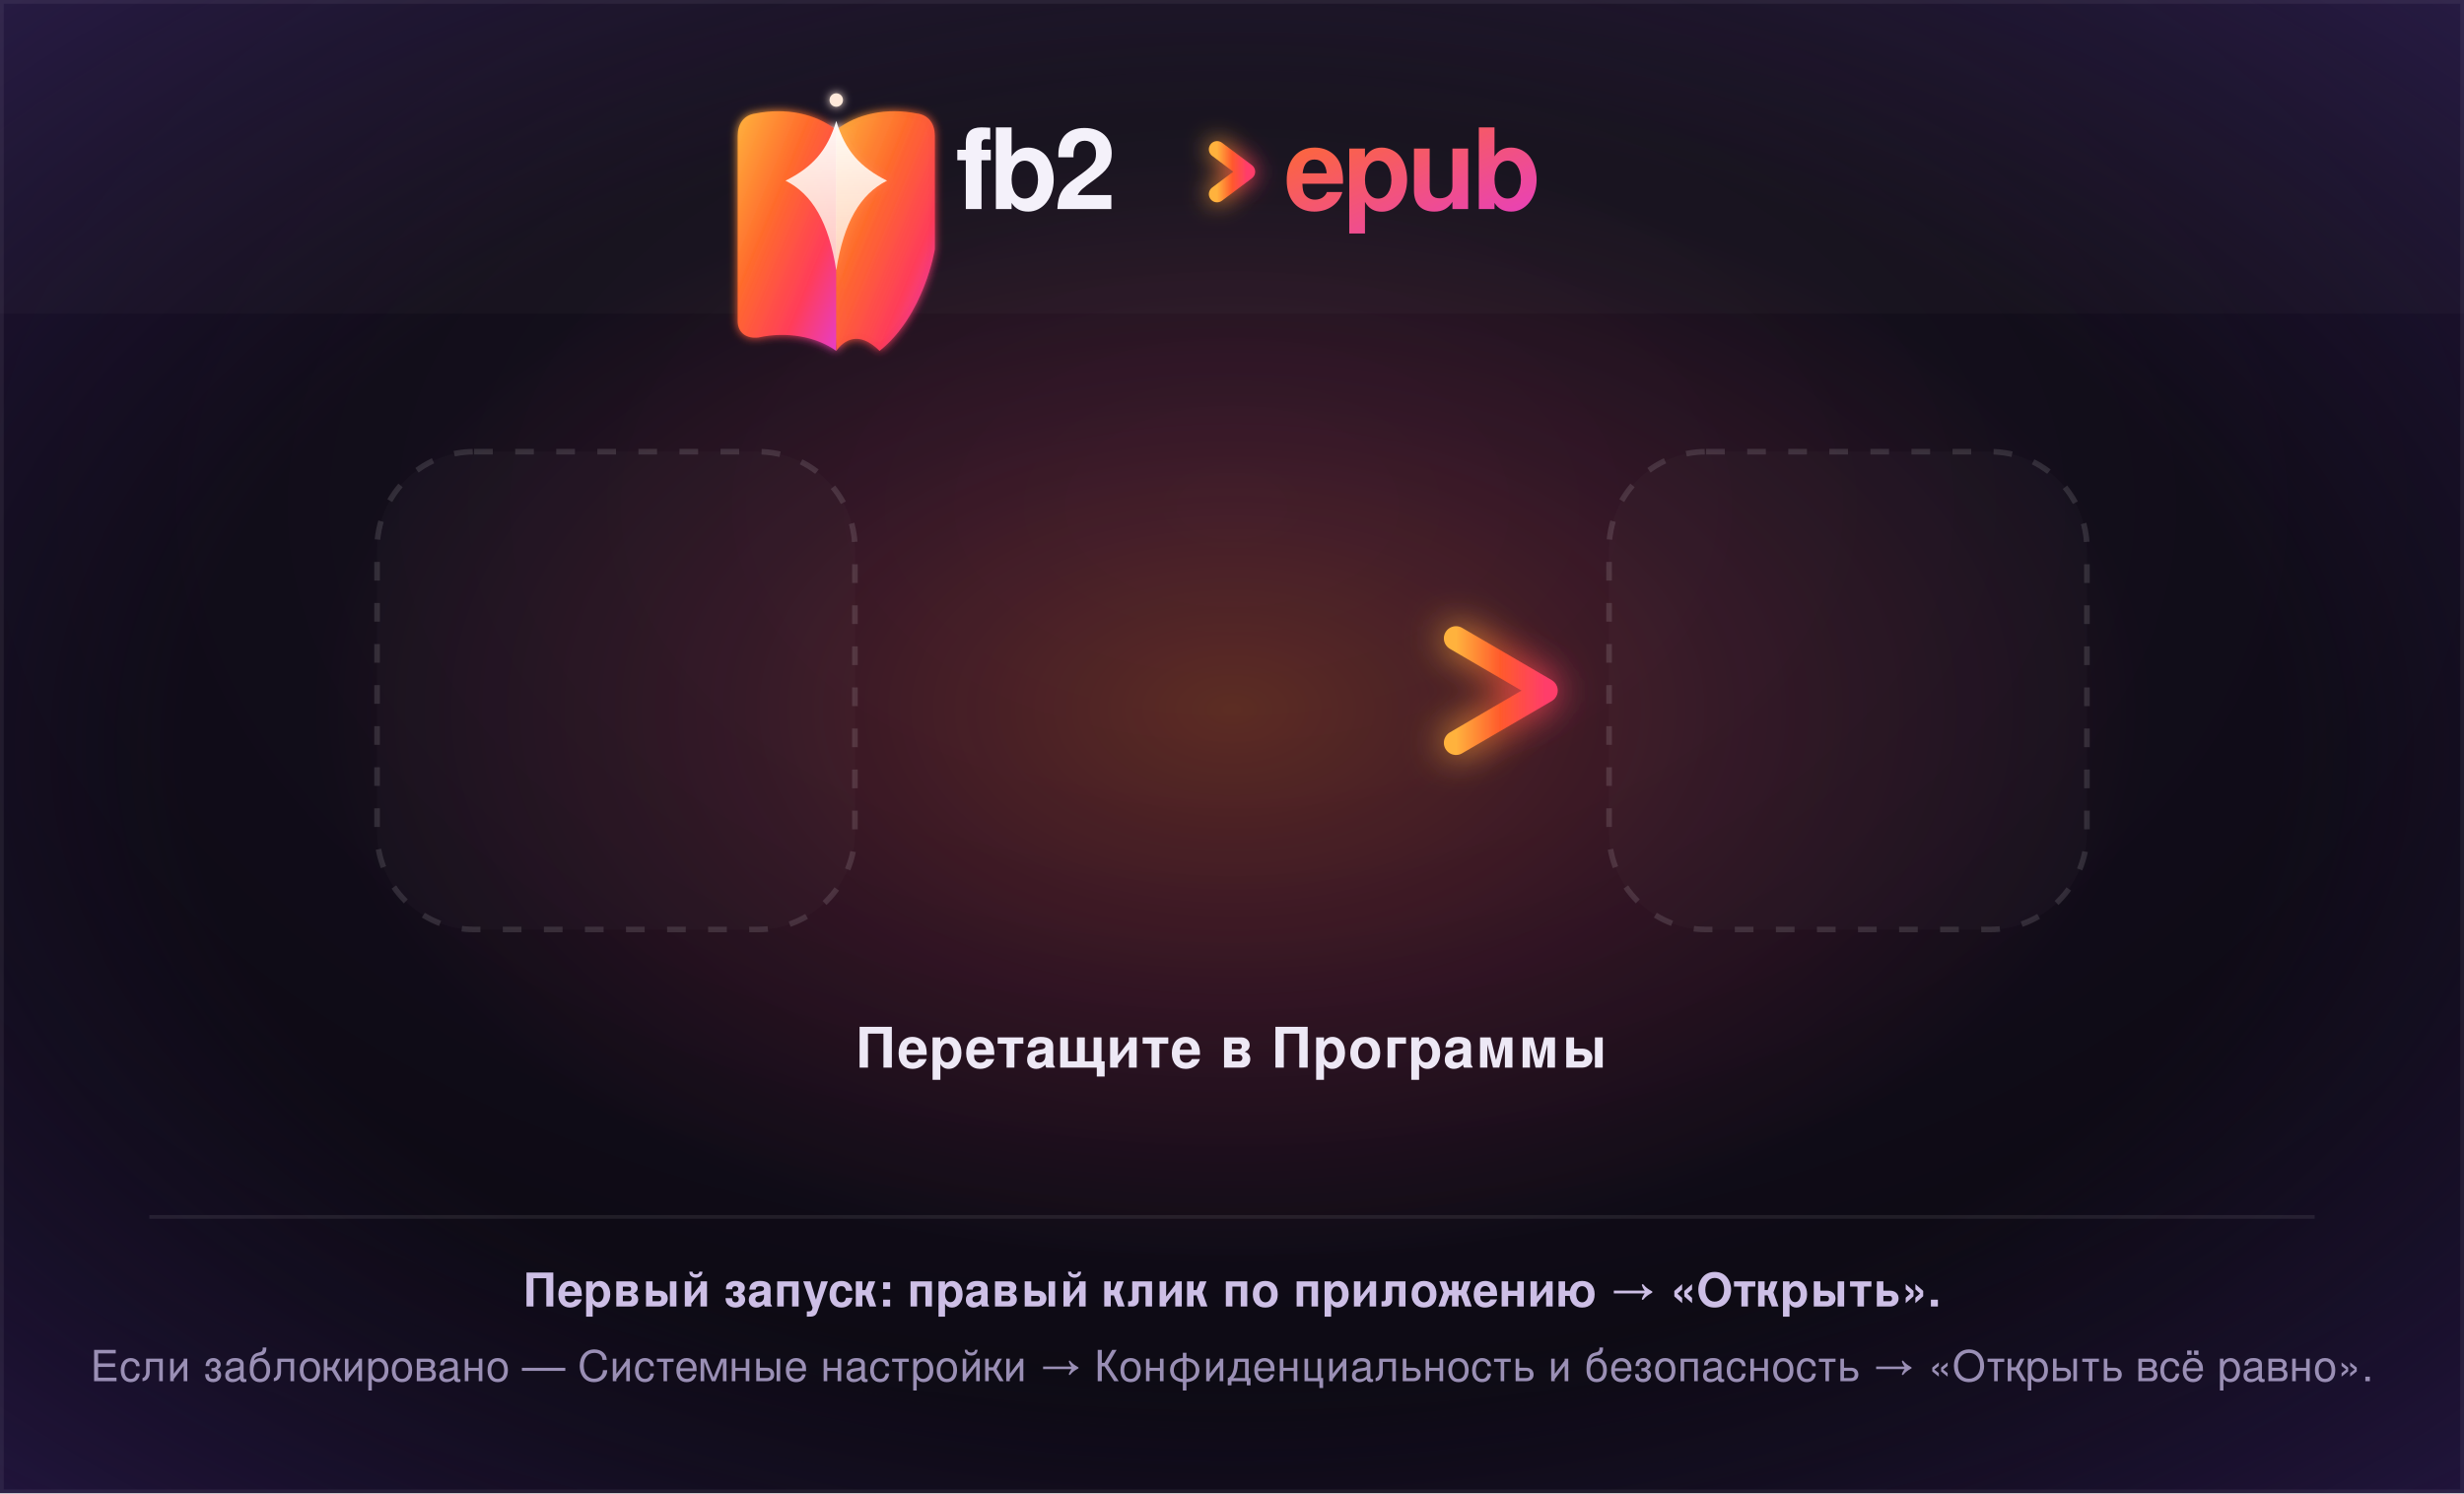
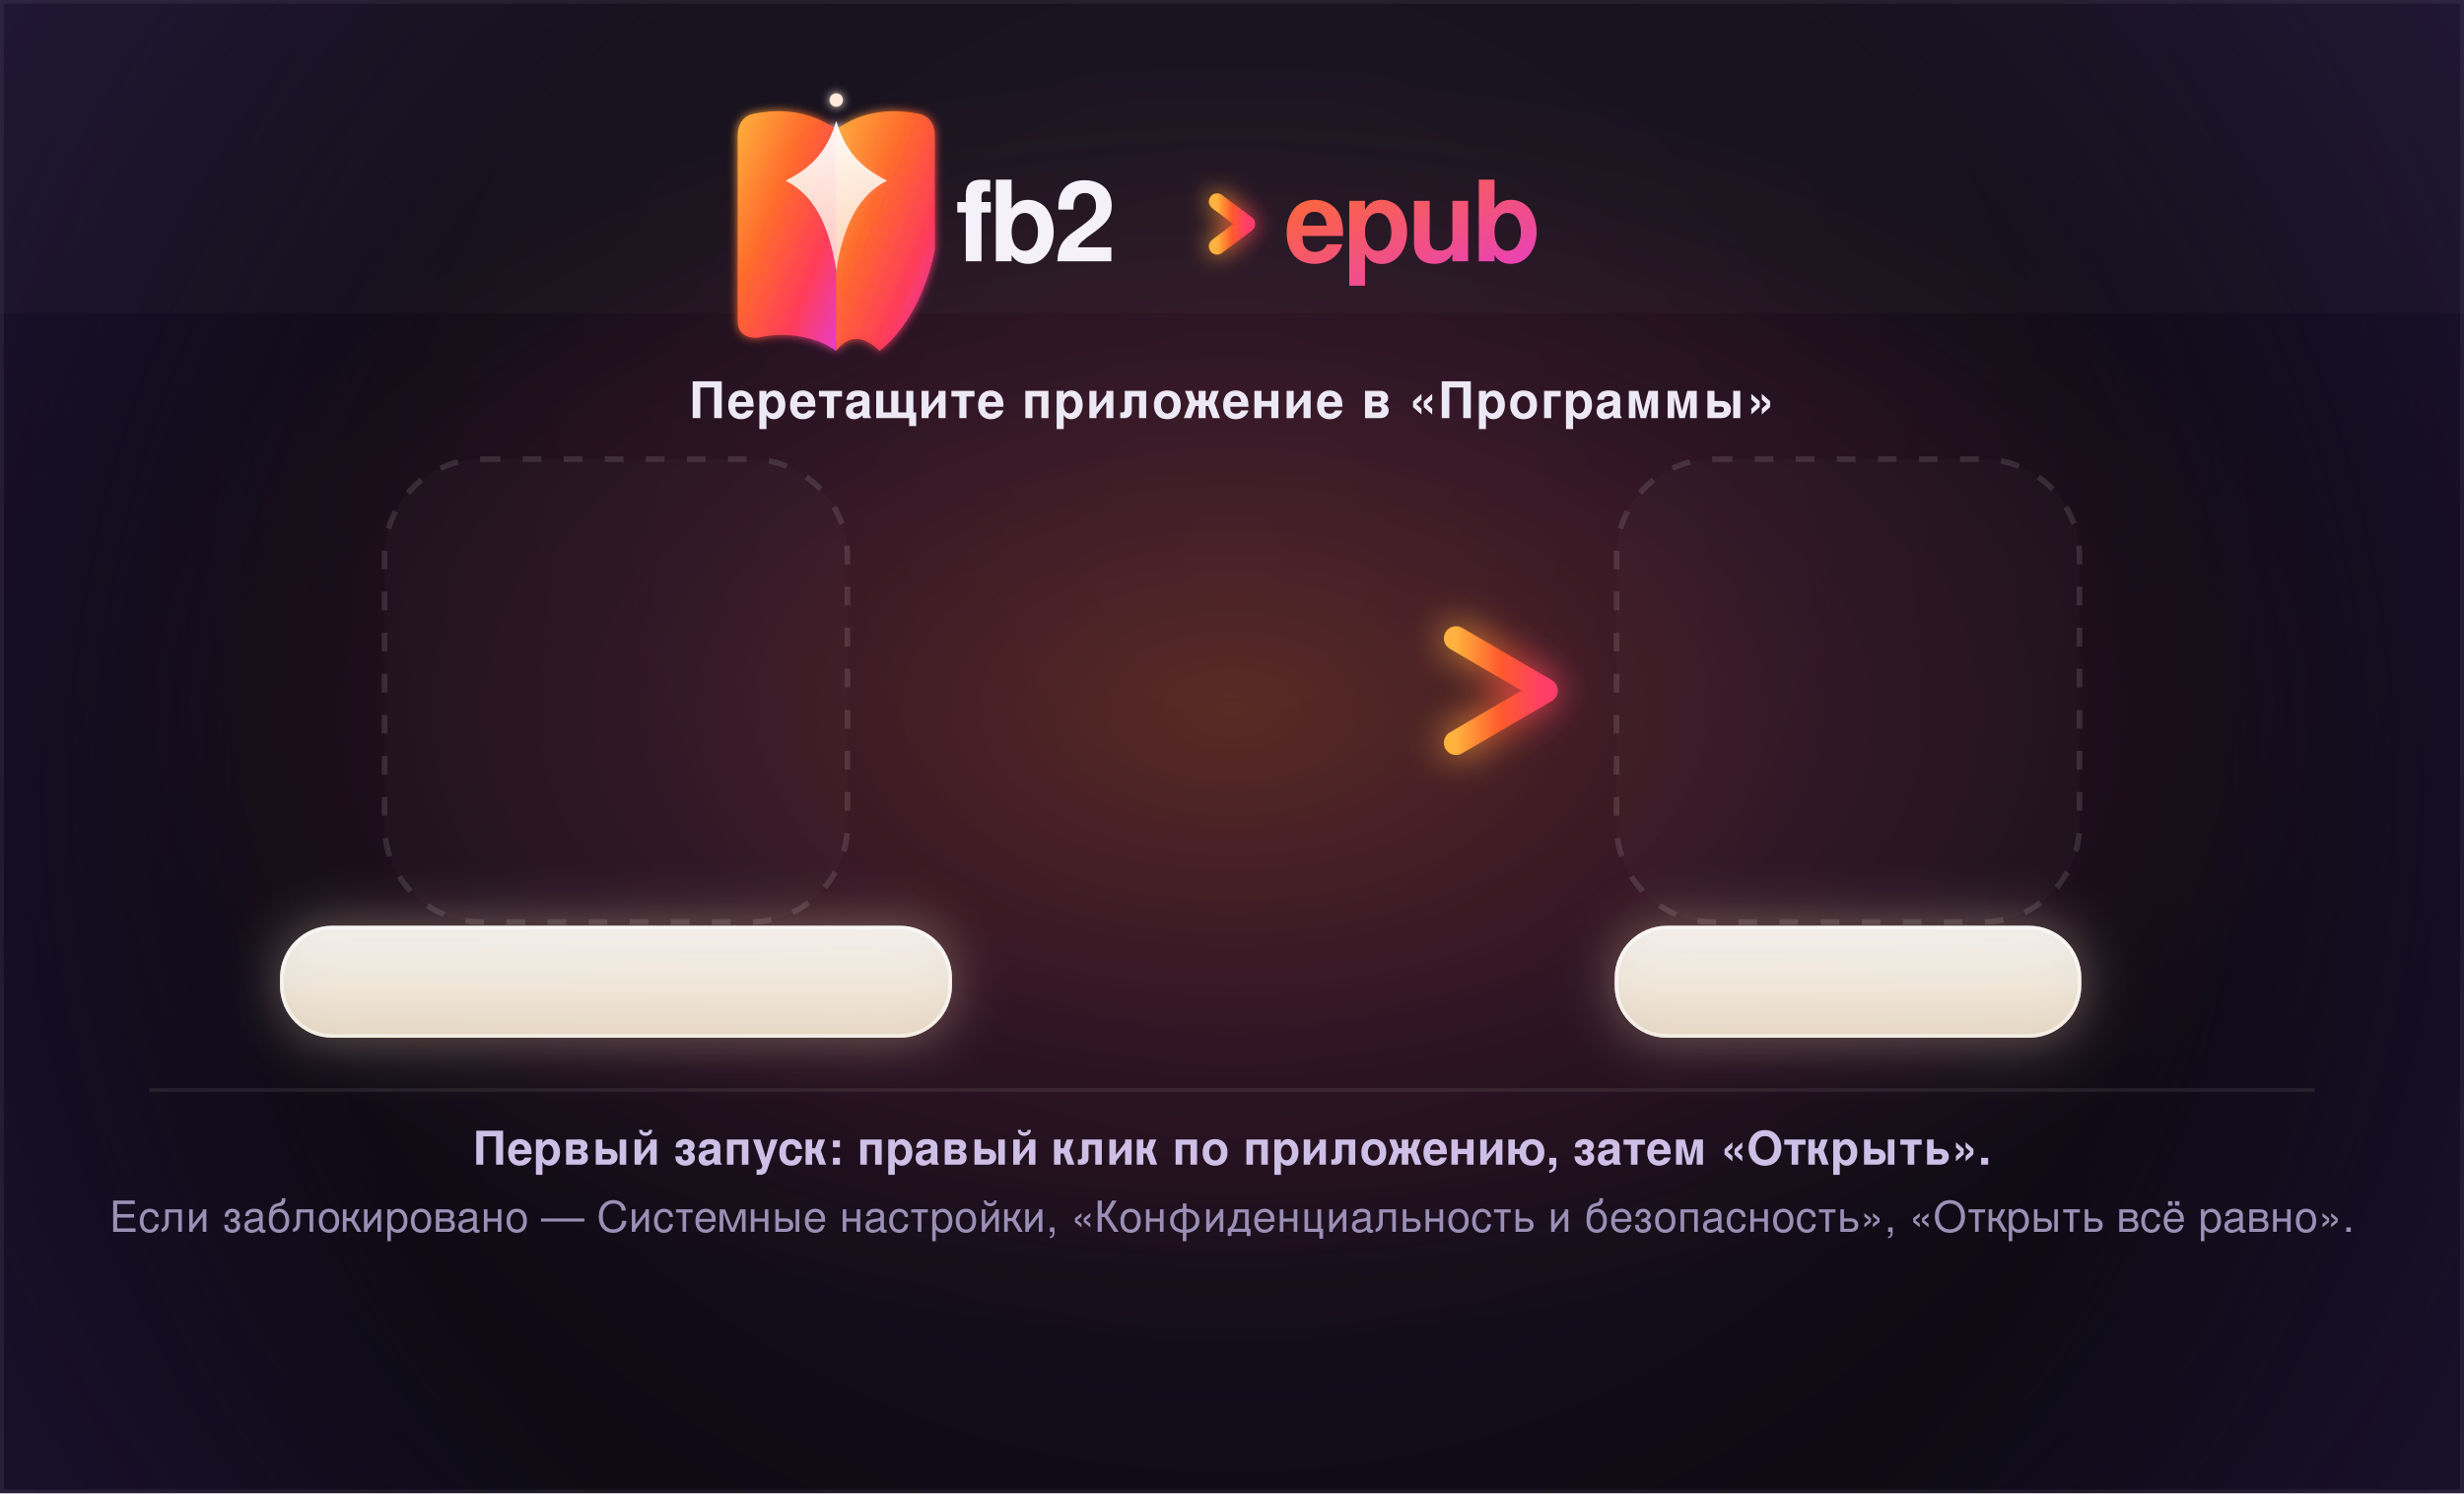
<svg xmlns="http://www.w3.org/2000/svg" width="660" height="400" viewBox="0 0 660 400" role="img" aria-label="fb2-to-epub DMG installer background">
  <defs>
-     <radialGradient id="bg-base" cx="50%" cy="34%" r="86%">
+     <radialGradient id="bg-base" gradientUnits="userSpaceOnUse" cx="330" cy="150" r="470">
      <stop offset="0%" stop-color="#1A1422" />
-       <stop offset="52%" stop-color="#100C18" />
+       <stop offset="42%" stop-color="#120D1A" />
+       <stop offset="74%" stop-color="#0C0A12" />
      <stop offset="100%" stop-color="#08080C" />
    </radialGradient>
-     <radialGradient id="bg-edge" cx="50%" cy="50%" r="70%">
-       <stop offset="60%" stop-color="#3A1E66" stop-opacity="0" />
+     <radialGradient id="bg-edge" gradientUnits="userSpaceOnUse" cx="330" cy="210" r="430">
+       <stop offset="58%" stop-color="#3A1E66" stop-opacity="0" />
      <stop offset="100%" stop-color="#42257E" stop-opacity="0.40" />
    </radialGradient>
    <radialGradient id="bg-warmbloom" cx="50%" cy="50%" r="50%">
-       <stop offset="0%" stop-color="#FF6B2C" stop-opacity="0.30" />
-       <stop offset="55%" stop-color="#FF3D5A" stop-opacity="0.12" />
+       <stop offset="0%" stop-color="#FF6B2C" stop-opacity="0.28" />
+       <stop offset="55%" stop-color="#FF3D5A" stop-opacity="0.11" />
      <stop offset="100%" stop-color="#FF3D5A" stop-opacity="0" />
    </radialGradient>
    <linearGradient id="warm" x1="0%" y1="0%" x2="100%" y2="100%">
      <stop offset="0%" stop-color="#FFB23D" />
      <stop offset="38%" stop-color="#FF6B2C" />
      <stop offset="72%" stop-color="#FF3D5A" />
      <stop offset="100%" stop-color="#E63CC8" />
    </linearGradient>
    <linearGradient id="warm-h" x1="0%" y1="0%" x2="100%" y2="0%">
      <stop offset="0%" stop-color="#FFB23D" />
      <stop offset="50%" stop-color="#FF5A2C" />
      <stop offset="100%" stop-color="#FF3D6A" />
    </linearGradient>
    <linearGradient id="warm-epub" x1="0%" y1="0%" x2="100%" y2="100%">
      <stop offset="0%" stop-color="#FF6B2C" />
      <stop offset="100%" stop-color="#E63CC8" />
    </linearGradient>
    <linearGradient id="sheen" x1="0%" y1="0%" x2="0%" y2="100%">
      <stop offset="0%" stop-color="#FFFFFF" stop-opacity="0.95" />
      <stop offset="100%" stop-color="#FFE9DA" stop-opacity="0.80" />
    </linearGradient>
+     <linearGradient id="plate-fill" x1="0%" y1="0%" x2="0%" y2="100%">
+       <stop offset="0%" stop-color="#FFFDF9" />
+       <stop offset="55%" stop-color="#FBF2E4" />
+       <stop offset="100%" stop-color="#F2E4CE" />
+     </linearGradient>
    <filter id="glow-s" x="-80%" y="-80%" width="260%" height="260%">
      <feGaussianBlur stdDeviation="3.2" result="b" />
      <feMerge>
        <feMergeNode in="b" />
        <feMergeNode in="SourceGraphic" />
      </feMerge>
    </filter>
    <filter id="glow-arrow" x="-60%" y="-60%" width="220%" height="220%">
      <feGaussianBlur stdDeviation="5" result="b" />
      <feMerge>
        <feMergeNode in="b" />
        <feMergeNode in="SourceGraphic" />
      </feMerge>
    </filter>
+     <filter id="plate-halo" x="-60%" y="-120%" width="220%" height="340%">
+       <feGaussianBlur stdDeviation="7" />
+     </filter>
  </defs>
  <style>
    .sans { font-family: -apple-system, BlinkMacSystemFont, "SF Pro Display", "SF Pro Text", "Helvetica Neue", Helvetica, Arial, sans-serif; }
  </style>
  <rect x="0" y="0" width="660" height="400" fill="url(#bg-base)" />
  <rect x="0" y="0" width="660" height="400" fill="url(#bg-edge)" />
-   <ellipse cx="330" cy="190" rx="250" ry="150" fill="url(#bg-warmbloom)" />
+   <ellipse cx="330" cy="190" rx="300" ry="172" fill="url(#bg-warmbloom)" />
  <rect x="0.5" y="0.5" width="659" height="399" fill="none" stroke="#FFFFFF" stroke-opacity="0.06" rx="0" />
  <rect x="0" y="0" width="660" height="84" fill="#FFFFFF" opacity="0.022" />
  <g transform="translate(204,26) scale(0.40)" filter="url(#glow-s)">
    <path d="M50 22              C 36 11, 16 7, -4 11              C -12 12, -16 18, -16 26              L -16 150              C -16 158, -10 162, -2 161              C 16 157, 36 160, 50 170 Z" fill="url(#warm)" />
    <path d="M50 22              C 64 11, 84 7, 104 11              C 112 12, 116 18, 116 26              L 116 102              C 116 102, 109 146, 79 170              C 65 156, 55 163, 50 170 Z" fill="url(#warm)" opacity="0.95" />
    <path d="M50 16              C 56 36, 66 47, 84 56              C 66 65, 55 84, 50 116              C 45 84, 34 65, 16 56              C 34 47, 44 36, 50 16 Z" fill="url(#sheen)" />
    <circle cx="50" cy="2" r="4.5" fill="#FFE9DA" />
  </g>
-   <text x="256" y="56" class="sans" font-size="30" font-weight="700" letter-spacing="-1" fill="#F4F1FA">fb2</text>
+   <text x="256" y="70" class="sans" font-size="30" font-weight="700" letter-spacing="-1" fill="#F4F1FA">fb2</text>
  <g filter="url(#glow-s)">
-     <path d="M312 46 L332 46" stroke="url(#warm-h)" stroke-width="4.4" stroke-linecap="round" />
-     <path d="M326 40 L334 46 L326 52" stroke="url(#warm-h)" stroke-width="4.4" stroke-linecap="round" stroke-linejoin="round" fill="none" />
+     <path d="M312 60 L332 60" stroke="url(#warm-h)" stroke-width="4.4" stroke-linecap="round" />
+     <path d="M326 54 L334 60 L326 66" stroke="url(#warm-h)" stroke-width="4.4" stroke-linecap="round" stroke-linejoin="round" fill="none" />
  </g>
-   <text x="344" y="56" class="sans" font-size="30" font-weight="700" letter-spacing="-1" fill="url(#warm-epub)">epub</text>
+   <text x="344" y="70" class="sans" font-size="30" font-weight="700" letter-spacing="-1" fill="url(#warm-epub)">epub</text>
+   <text x="330" y="112" class="sans" font-size="13.5" font-weight="600" letter-spacing="0.4" text-anchor="middle" fill="#EDE8F5">Перетащите приложение в «Программы»</text>
  <g opacity="0.9">
-     <rect x="101" y="121" width="128" height="128" rx="26" fill="#FFFFFF" fill-opacity="0.018" stroke="#FFFFFF" stroke-opacity="0.14" stroke-width="1.5" stroke-dasharray="5 6" />
+     <rect x="103" y="123" width="124" height="124" rx="26" fill="#FFFFFF" fill-opacity="0.018" stroke="#FFFFFF" stroke-opacity="0.13" stroke-width="1.5" stroke-dasharray="5 6" />
  </g>
  <g opacity="0.9">
-     <rect x="431" y="121" width="128" height="128" rx="26" fill="#FFFFFF" fill-opacity="0.018" stroke="#FFFFFF" stroke-opacity="0.14" stroke-width="1.5" stroke-dasharray="5 6" />
-     <text x="495" y="241" class="sans" font-size="11" font-weight="600" letter-spacing="0.4" text-anchor="middle" fill="#8A7FA6" opacity="0.0">Программы</text>
+     <rect x="433" y="123" width="124" height="124" rx="26" fill="#FFFFFF" fill-opacity="0.018" stroke="#FFFFFF" stroke-opacity="0.13" stroke-width="1.5" stroke-dasharray="5 6" />
  </g>
  <g filter="url(#glow-arrow)">
    <path d="M247 185 L405 185" stroke="url(#warm-h)" stroke-width="6.5" stroke-linecap="round" />
    <path d="M390 171 L414 185 L390 199" stroke="url(#warm-h)" stroke-width="6.5" stroke-linecap="round" stroke-linejoin="round" fill="none" />
  </g>
-   <text x="330" y="286" class="sans" font-size="15" font-weight="600" letter-spacing="0.3" text-anchor="middle" fill="#EDE8F5">Перетащите в Программы</text>
-   <line x1="40" y1="326" x2="620" y2="326" stroke="#FFFFFF" stroke-opacity="0.08" stroke-width="1" />
-   <text x="330" y="350" class="sans" font-size="12.5" font-weight="600" letter-spacing="0.1" text-anchor="middle" fill="#CDBFE6">Первый запуск: правый клик по приложению → «Открыть».</text>
-   <text x="330" y="370" class="sans" font-size="11.5" font-weight="400" letter-spacing="0.1" text-anchor="middle" fill="#9A8FB5">Если заблокировано — Системные настройки → Конфиденциальность и безопасность → «Открыть всё равно».</text>
+   <g>
+     <rect x="75" y="247" width="180" height="32" rx="14" fill="#FFE3C2" fill-opacity="0.34" filter="url(#plate-halo)" />
+     <rect x="75" y="248" width="180" height="30" rx="14" fill="url(#plate-fill)" fill-opacity="0.92" />
+     <rect x="75.5" y="248.5" width="179" height="29" rx="13.5" fill="none" stroke="#FFFFFF" stroke-opacity="0.55" stroke-width="1" />
+   </g>
+   <g>
+     <rect x="432.5" y="247" width="125" height="32" rx="14" fill="#FFE3C2" fill-opacity="0.34" filter="url(#plate-halo)" />
+     <rect x="432.5" y="248" width="125" height="30" rx="14" fill="url(#plate-fill)" fill-opacity="0.92" />
+     <rect x="433" y="248.5" width="124" height="29" rx="13.5" fill="none" stroke="#FFFFFF" stroke-opacity="0.55" stroke-width="1" />
+   </g>
+   <line x1="40" y1="292" x2="620" y2="292" stroke="#FFFFFF" stroke-opacity="0.08" stroke-width="1" />
+   <text x="330" y="312" class="sans" font-size="12.5" font-weight="600" letter-spacing="0.1" text-anchor="middle" fill="#CDBFE6">Первый запуск: правый клик по приложению, затем «Открыть».</text>
+   <text x="330" y="330" class="sans" font-size="11.5" font-weight="400" letter-spacing="0.1" text-anchor="middle" fill="#9A8FB5">Если заблокировано — Системные настройки, «Конфиденциальность и безопасность», «Открыть всё равно».</text>
</svg>
